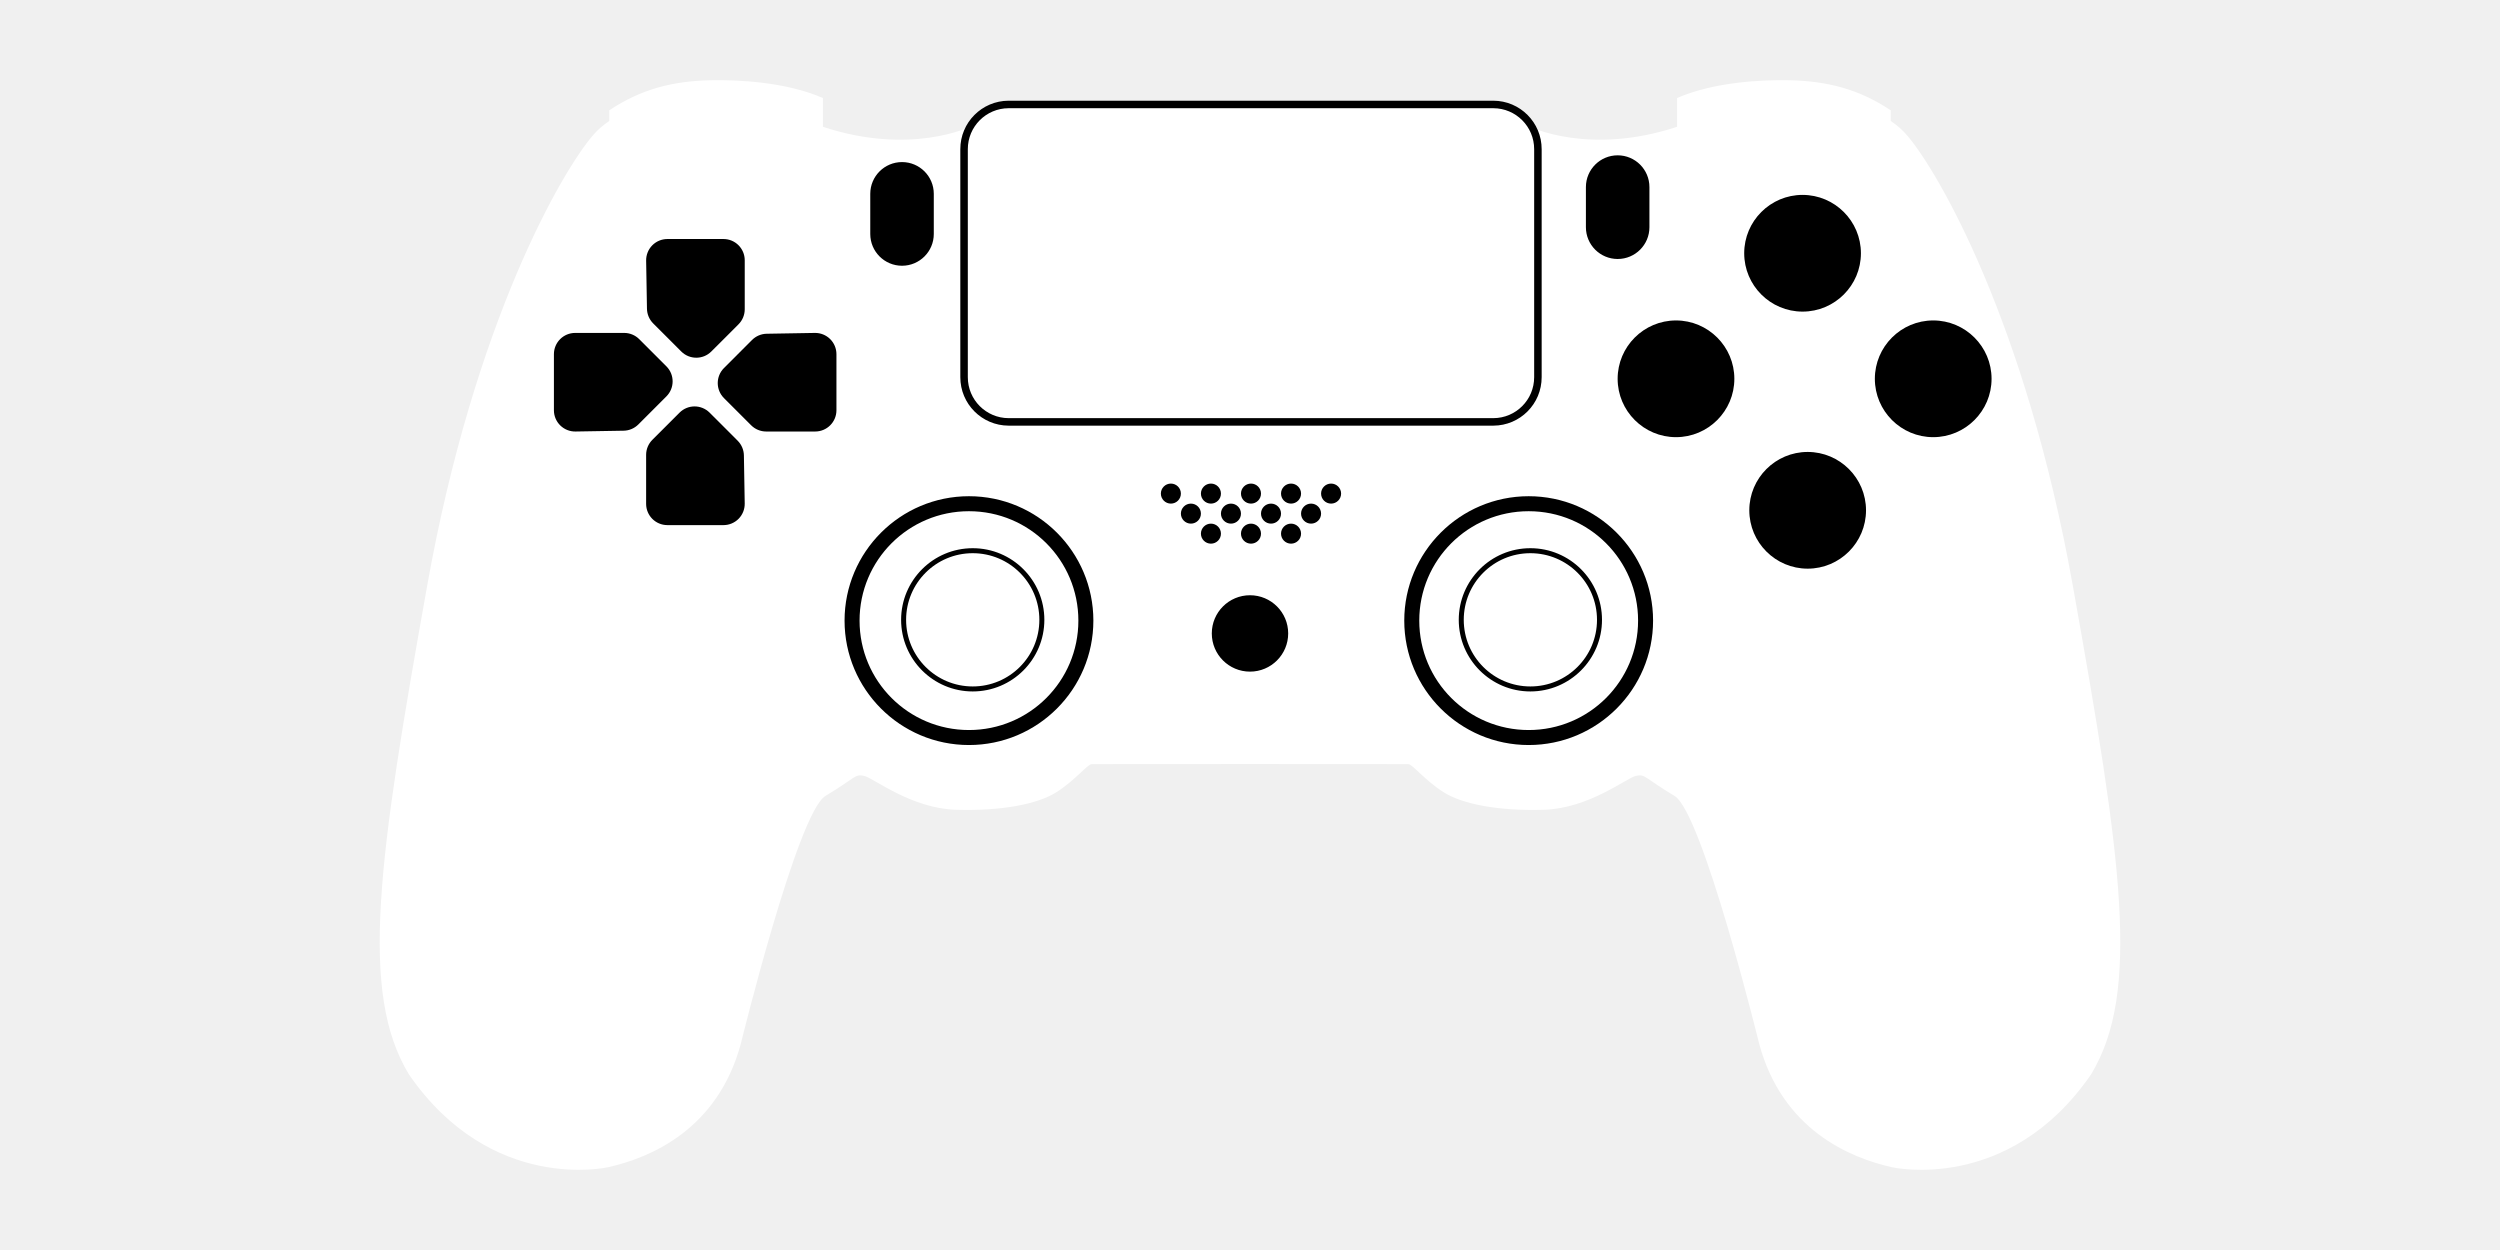
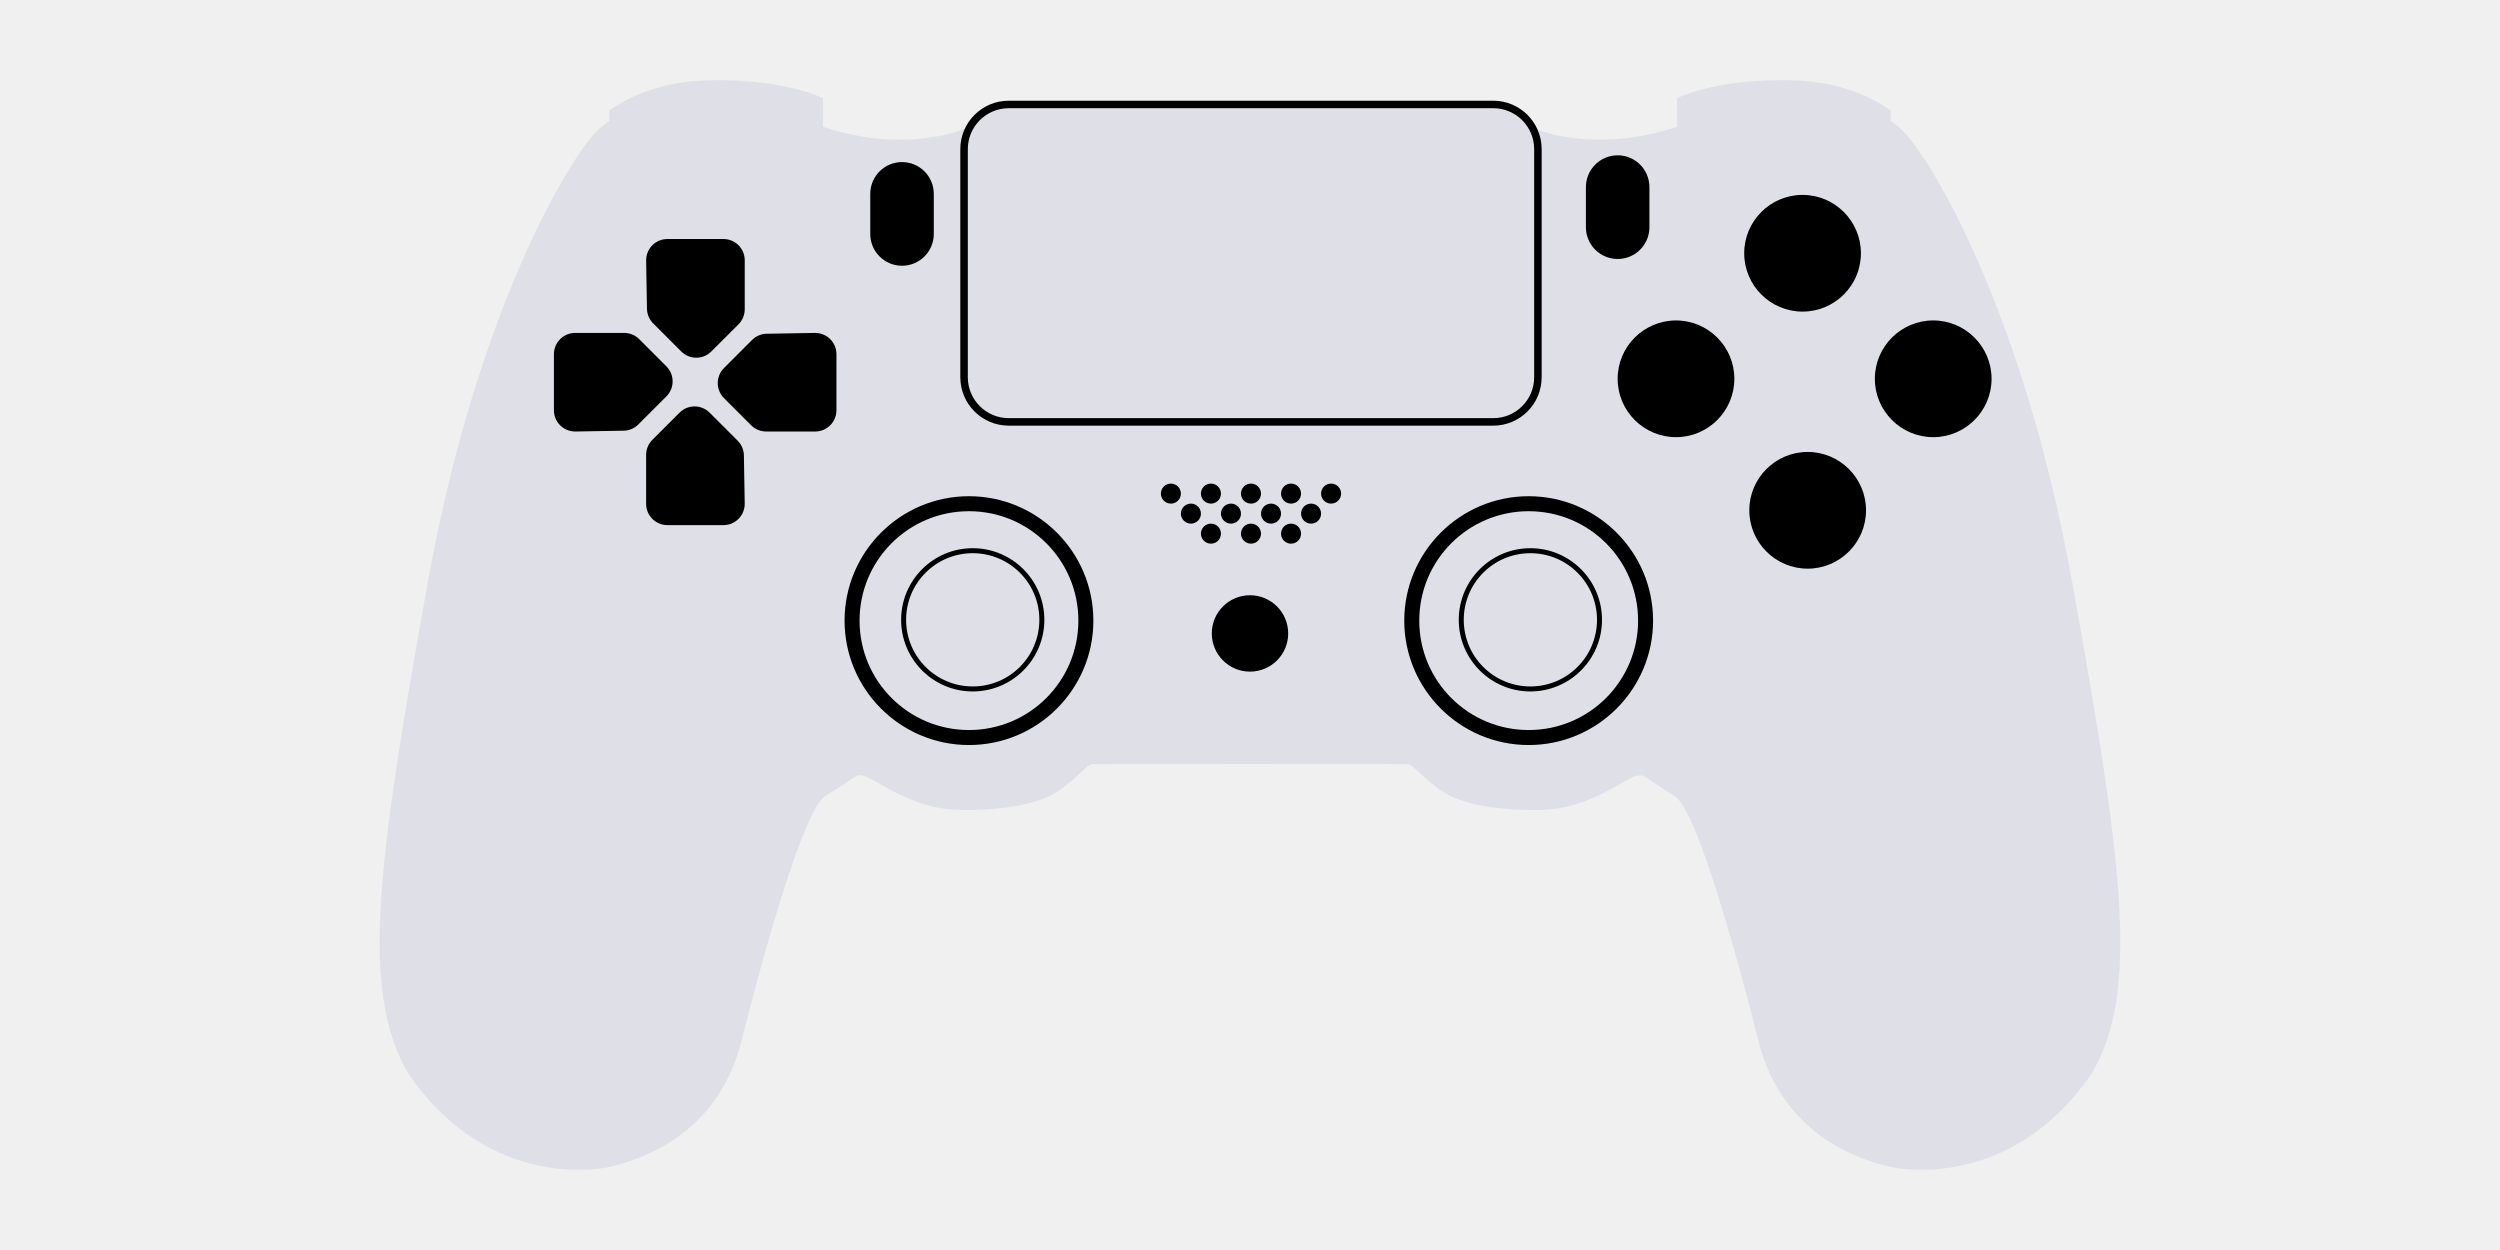
<svg xmlns="http://www.w3.org/2000/svg" xml:space="preserve" width="1000" height="500">
-   <path d="M284.876 32.088c-15.748.245-28.537 3.601-41.183 12.053v4.261a30.7 30.7 0 0 0-6.625 5.854c-12.247 14.289-47.273 74.292-66.125 179.623-19.748 110.336-27.253 163.084-7.377 195.875 32.972 47.877 79.598 37.144 79.598 37.144 16.92-3.757 43.888-15.017 53.16-49.38 0 0 22.67-92.43 33.854-99.141 12.248-7.35 11.656-8.85 15.433-8.033s18.78 13.064 36.95 13.574c18.168.51 32.457-2.245 40.011-7.043s12.35-11.127 14.086-11.229c.809-.047 125.712-.057 126.68 0 1.736.102 6.532 6.431 14.086 11.229s21.842 7.553 40.011 7.043 33.173-12.757 36.95-13.574c3.777-.816 3.185.683 15.433 8.033 11.183 6.711 33.854 99.14 33.854 99.14 9.272 34.364 36.24 45.624 53.16 49.381 0 0 46.626 10.733 79.598-37.144 19.876-32.79 12.37-85.54-7.377-195.875-18.852-105.331-53.878-165.334-66.125-179.623a30.7 30.7 0 0 0-6.625-5.854v-4.261c-12.646-8.452-25.435-11.808-41.184-12.053h-.002c-9.966-.156-29.159.544-44.295 7.125V50.72c-35.14 11.613-58.738 0-58.738 0l-.049.111a17.87 17.87 0 0 0-15.488-9.047H403.449a17.87 17.87 0 0 0-15.488 9.047l-.049-.111s-23.597 11.613-58.738 0V39.213c-15.136-6.581-34.329-7.28-44.295-7.125z" style="fill:#fff" />
+   <path d="M284.876 32.088c-15.748.245-28.537 3.601-41.183 12.053v4.261a30.7 30.7 0 0 0-6.625 5.854c-12.247 14.289-47.273 74.292-66.125 179.623-19.748 110.336-27.253 163.084-7.377 195.875 32.972 47.877 79.598 37.144 79.598 37.144 16.92-3.757 43.888-15.017 53.16-49.38 0 0 22.67-92.43 33.854-99.141 12.248-7.35 11.656-8.85 15.433-8.033s18.78 13.064 36.95 13.574c18.168.51 32.457-2.245 40.011-7.043s12.35-11.127 14.086-11.229c.809-.047 125.712-.057 126.68 0 1.736.102 6.532 6.431 14.086 11.229s21.842 7.553 40.011 7.043 33.173-12.757 36.95-13.574c3.777-.816 3.185.683 15.433 8.033 11.183 6.711 33.854 99.14 33.854 99.14 9.272 34.364 36.24 45.624 53.16 49.381 0 0 46.626 10.733 79.598-37.144 19.876-32.79 12.37-85.54-7.377-195.875-18.852-105.331-53.878-165.334-66.125-179.623a30.7 30.7 0 0 0-6.625-5.854v-4.261c-12.646-8.452-25.435-11.808-41.184-12.053h-.002c-9.966-.156-29.159.544-44.295 7.125V50.72c-35.14 11.613-58.738 0-58.738 0l-.049.111a17.87 17.87 0 0 0-15.488-9.047H403.449a17.87 17.87 0 0 0-15.488 9.047l-.049-.111s-23.597 11.613-58.738 0V39.213c-15.136-6.581-34.329-7.28-44.295-7.125z" style="fill:#dfdfe7;fill-opacity:1" />
  <g fill="none" stroke="#747474" stroke-width="2" style="fill:#000;stroke:#000">
    <path d="M266.95 96.607h22.444a7.5 7.5 0 0 1 7.5 7.5v19.613a7.5 7.5 0 0 1-2.2 5.3l-10.877 10.872a7.5 7.5 0 0 1-10.6 0l-11.237-11.235a7.5 7.5 0 0 1-2.194-5.172l-.328-19.254a7.5 7.5 0 0 1 7.493-7.624z" data-name="路径 11" style="fill:#000;fill-opacity:1;stroke:#000;stroke-opacity:1" />
    <path d="M333.576 141.664v22.443a7.5 7.5 0 0 1-7.5 7.5h-19.61a7.5 7.5 0 0 1-5.3-2.2L290.29 158.53a7.5 7.5 0 0 1 0-10.6l11.237-11.237a7.5 7.5 0 0 1 5.17-2.194l19.26-.329a7.5 7.5 0 0 1 7.62 7.494z" data-name="路径 12" style="fill:#000;fill-opacity:1;stroke:#000;stroke-opacity:1" />
    <path d="M222.566 164.107v-22.442a7.5 7.5 0 0 1 7.5-7.495h19.613a7.5 7.5 0 0 1 5.3 2.2l10.878 10.878a7.5 7.5 0 0 1 0 10.6l-11.237 11.236a7.5 7.5 0 0 1-5.171 2.195l-19.254.328a7.5 7.5 0 0 1-7.63-7.5z" data-name="路径 13" style="fill:#000;fill-opacity:1;stroke:#000;stroke-opacity:1" />
    <path d="M289.394 209.046H266.95a7.5 7.5 0 0 1-7.5-7.495v-19.613a7.5 7.5 0 0 1 2.2-5.3l10.879-10.877a7.5 7.5 0 0 1 10.6 0l11.236 11.237a7.5 7.5 0 0 1 2.194 5.172l.328 19.254a7.5 7.5 0 0 1-7.494 7.622z" data-name="路径 14" style="fill:#000;fill-opacity:1;stroke:#000;stroke-opacity:1" />
  </g>
  <path d="M721.025 77.958c-12.874 0-23.344 10.47-23.344 23.344s10.47 23.342 23.344 23.342 23.342-10.467 23.342-23.342-10.468-23.343-23.342-23.343m-50.627 50.22c-12.874 0-23.344 10.469-23.344 23.343s10.47 23.344 23.344 23.344 23.342-10.47 23.342-23.344-10.468-23.344-23.342-23.344m102.887 0c-12.875 0-23.344 10.469-23.344 23.343s10.47 23.344 23.344 23.344 23.34-10.47 23.34-23.344-10.466-23.344-23.34-23.344m-50.22 52.601c-12.873 0-23.343 10.47-23.343 23.344s10.47 23.342 23.344 23.342 23.342-10.468 23.342-23.342-10.468-23.344-23.342-23.344" style="baseline-shift:baseline;display:inline;overflow:visible;vector-effect:none;fill:#000;stop-color:#000" />
  <circle cx="499.996" cy="253.374" r="14.551" fill="none" stroke="#747474" stroke-width="1.455" data-name="椭圆 2218" style="fill:#000;fill-opacity:1;stroke:#000;stroke-opacity:1" />
  <g fill="none" stroke="#747474" stroke-width="2" style="fill:#000;stroke:#000">
    <rect width="23.408" height="39.467" x="635.363" y="63.128" data-name="矩形 23" rx="11.704" style="fill:#000;fill-opacity:1;stroke:#000;stroke-opacity:1" />
    <rect width="23.408" height="39.467" x="349.107" y="65.831" data-name="矩形 742" rx="11.704" style="fill:#000;fill-opacity:1;stroke:#000;stroke-opacity:1" />
  </g>
  <g style="fill:#000">
    <path d="M389.094 219.28c-15.811 0-28.65 12.839-28.65 28.65s12.839 28.65 28.65 28.65 28.648-12.84 28.648-28.65c0-15.811-12.837-28.65-28.648-28.65m0 2c14.73 0 26.648 11.92 26.648 26.65s-11.918 26.65-26.648 26.65-26.65-11.92-26.65-26.65 11.92-26.65 26.65-26.65" style="baseline-shift:baseline;display:inline;overflow:visible;vector-effect:none;fill:#000;stop-color:#000;stop-opacity:1;opacity:1" />
    <path d="M387.586 198.486c-27.46 0-49.762 22.303-49.762 49.762 0 27.46 22.303 49.764 49.762 49.764s49.762-22.305 49.762-49.764-22.303-49.762-49.762-49.762m0 4c25.297 0 45.762 20.465 45.762 45.762s-20.465 45.764-45.762 45.764-45.762-20.467-45.762-45.764 20.465-45.762 45.762-45.762" style="baseline-shift:baseline;display:inline;overflow:visible;vector-effect:none;fill:#000;stop-color:#000;stop-opacity:1;opacity:1" />
    <path d="M387.586 200.486c-26.355 0-47.762 21.408-47.762 47.762 0 26.355 21.407 47.764 47.762 47.764 26.354 0 47.762-21.41 47.762-47.764s-21.408-47.762-47.762-47.762m0 4c24.193 0 43.762 19.57 43.762 43.762 0 24.193-19.57 43.764-43.762 43.764-24.193 0-43.762-19.571-43.762-43.764s19.57-43.762 43.762-43.762M612.15 219.28c-15.81 0-28.648 12.839-28.648 28.65s12.837 28.65 28.648 28.65 28.65-12.84 28.65-28.65c0-15.811-12.838-28.65-28.65-28.65m0 2c14.73 0 26.65 11.92 26.65 26.65s-11.92 26.65-26.65 26.65-26.648-11.92-26.648-26.65 11.918-26.65 26.648-26.65" style="baseline-shift:baseline;display:inline;overflow:visible;vector-effect:none;fill:#000;stop-color:#000;stop-opacity:1;opacity:1" />
    <path d="M611.47 198.486c-27.458 0-49.763 22.303-49.763 49.762 0 27.46 22.305 49.764 49.764 49.764s49.761-22.305 49.761-49.764-22.302-49.762-49.761-49.762m0 4c25.298 0 45.762 20.465 45.762 45.762s-20.464 45.764-45.761 45.764-45.764-20.467-45.764-45.764 20.466-45.762 45.764-45.762" style="baseline-shift:baseline;display:inline;overflow:visible;vector-effect:none;fill:#000;stop-color:#000;stop-opacity:1;opacity:1" />
    <path d="M611.47 200.486c-26.354 0-47.763 21.408-47.763 47.762 0 26.355 21.41 47.764 47.764 47.764s47.761-21.41 47.761-47.764-21.407-47.762-47.761-47.762m0 4c24.193 0 43.762 19.57 43.762 43.762 0 24.193-19.569 43.764-43.761 43.764s-43.764-19.571-43.764-43.764 19.57-43.762 43.764-43.762" style="baseline-shift:baseline;display:inline;overflow:visible;vector-effect:none;fill:#000;stop-color:#000;stop-opacity:1;opacity:1" />
  </g>
  <path fill="none" stroke="#747474" stroke-width="3" d="M403.449 41.785h193.894a17.867 17.867 0 0 1 17.822 17.91v91.155a17.867 17.867 0 0 1-17.822 17.91H403.449a17.867 17.867 0 0 1-17.822-17.91V59.696a17.867 17.867 0 0 1 17.822-17.911z" data-name="路径 3398" style="stroke:#000;stroke-opacity:1" />
  <g style="fill:#000" transform="translate(79.212 33.525)scale(.83682)">
    <circle cx="465.022" cy="195.876" r="4.786" style="font-variation-settings:normal;opacity:1;vector-effect:none;fill:#000;fill-opacity:1;fill-rule:evenodd;stroke-width:26.457;stroke-linecap:butt;stroke-linejoin:miter;stroke-miterlimit:4;stroke-dasharray:none;stroke-dashoffset:0;stroke-opacity:1;-inkscape-stroke:none;stop-color:#000;stop-opacity:1" />
    <circle cx="474.595" cy="205.449" r="4.786" style="font-variation-settings:normal;opacity:1;vector-effect:none;fill:#000;fill-opacity:1;fill-rule:evenodd;stroke-width:26.457;stroke-linecap:butt;stroke-linejoin:miter;stroke-miterlimit:4;stroke-dasharray:none;stroke-dashoffset:0;stroke-opacity:1;-inkscape-stroke:none;stop-color:#000;stop-opacity:1" />
    <circle cx="484.168" cy="195.876" r="4.786" style="font-variation-settings:normal;opacity:1;vector-effect:none;fill:#000;fill-opacity:1;fill-rule:evenodd;stroke-width:26.457;stroke-linecap:butt;stroke-linejoin:miter;stroke-miterlimit:4;stroke-dasharray:none;stroke-dashoffset:0;stroke-opacity:1;-inkscape-stroke:none;stop-color:#000;stop-opacity:1" />
    <circle cx="493.741" cy="205.449" r="4.786" style="font-variation-settings:normal;opacity:1;vector-effect:none;fill:#000;fill-opacity:1;fill-rule:evenodd;stroke-width:26.457;stroke-linecap:butt;stroke-linejoin:miter;stroke-miterlimit:4;stroke-dasharray:none;stroke-dashoffset:0;stroke-opacity:1;-inkscape-stroke:none;stop-color:#000;stop-opacity:1" />
    <circle cx="503.314" cy="195.876" r="4.786" style="font-variation-settings:normal;opacity:1;vector-effect:none;fill:#000;fill-opacity:1;fill-rule:evenodd;stroke-width:26.457;stroke-linecap:butt;stroke-linejoin:miter;stroke-miterlimit:4;stroke-dasharray:none;stroke-dashoffset:0;stroke-opacity:1;-inkscape-stroke:none;stop-color:#000;stop-opacity:1" />
    <circle cx="512.887" cy="205.449" r="4.786" style="font-variation-settings:normal;opacity:1;vector-effect:none;fill:#000;fill-opacity:1;fill-rule:evenodd;stroke-width:26.457;stroke-linecap:butt;stroke-linejoin:miter;stroke-miterlimit:4;stroke-dasharray:none;stroke-dashoffset:0;stroke-opacity:1;-inkscape-stroke:none;stop-color:#000;stop-opacity:1" />
    <circle cx="522.459" cy="195.876" r="4.786" style="font-variation-settings:normal;opacity:1;vector-effect:none;fill:#000;fill-opacity:1;fill-rule:evenodd;stroke-width:26.457;stroke-linecap:butt;stroke-linejoin:miter;stroke-miterlimit:4;stroke-dasharray:none;stroke-dashoffset:0;stroke-opacity:1;-inkscape-stroke:none;stop-color:#000;stop-opacity:1" />
    <circle cx="532.032" cy="205.449" r="4.786" style="font-variation-settings:normal;opacity:1;vector-effect:none;fill:#000;fill-opacity:1;fill-rule:evenodd;stroke-width:26.457;stroke-linecap:butt;stroke-linejoin:miter;stroke-miterlimit:4;stroke-dasharray:none;stroke-dashoffset:0;stroke-opacity:1;-inkscape-stroke:none;stop-color:#000;stop-opacity:1" />
    <circle cx="541.605" cy="195.876" r="4.786" style="font-variation-settings:normal;opacity:1;vector-effect:none;fill:#000;fill-opacity:1;fill-rule:evenodd;stroke-width:26.457;stroke-linecap:butt;stroke-linejoin:miter;stroke-miterlimit:4;stroke-dasharray:none;stroke-dashoffset:0;stroke-opacity:1;-inkscape-stroke:none;stop-color:#000;stop-opacity:1" />
    <circle cx="484.168" cy="215.022" r="4.786" style="font-variation-settings:normal;opacity:1;vector-effect:none;fill:#000;fill-opacity:1;fill-rule:evenodd;stroke-width:26.457;stroke-linecap:butt;stroke-linejoin:miter;stroke-miterlimit:4;stroke-dasharray:none;stroke-dashoffset:0;stroke-opacity:1;-inkscape-stroke:none;stop-color:#000;stop-opacity:1" />
    <circle cx="503.314" cy="215.022" r="4.786" style="font-variation-settings:normal;opacity:1;vector-effect:none;fill:#000;fill-opacity:1;fill-rule:evenodd;stroke-width:26.457;stroke-linecap:butt;stroke-linejoin:miter;stroke-miterlimit:4;stroke-dasharray:none;stroke-dashoffset:0;stroke-opacity:1;-inkscape-stroke:none;stop-color:#000;stop-opacity:1" />
    <circle cx="522.459" cy="215.022" r="4.786" style="font-variation-settings:normal;opacity:1;vector-effect:none;fill:#000;fill-opacity:1;fill-rule:evenodd;stroke-width:26.457;stroke-linecap:butt;stroke-linejoin:miter;stroke-miterlimit:4;stroke-dasharray:none;stroke-dashoffset:0;stroke-opacity:1;-inkscape-stroke:none;stop-color:#000;stop-opacity:1" />
  </g>
</svg>
